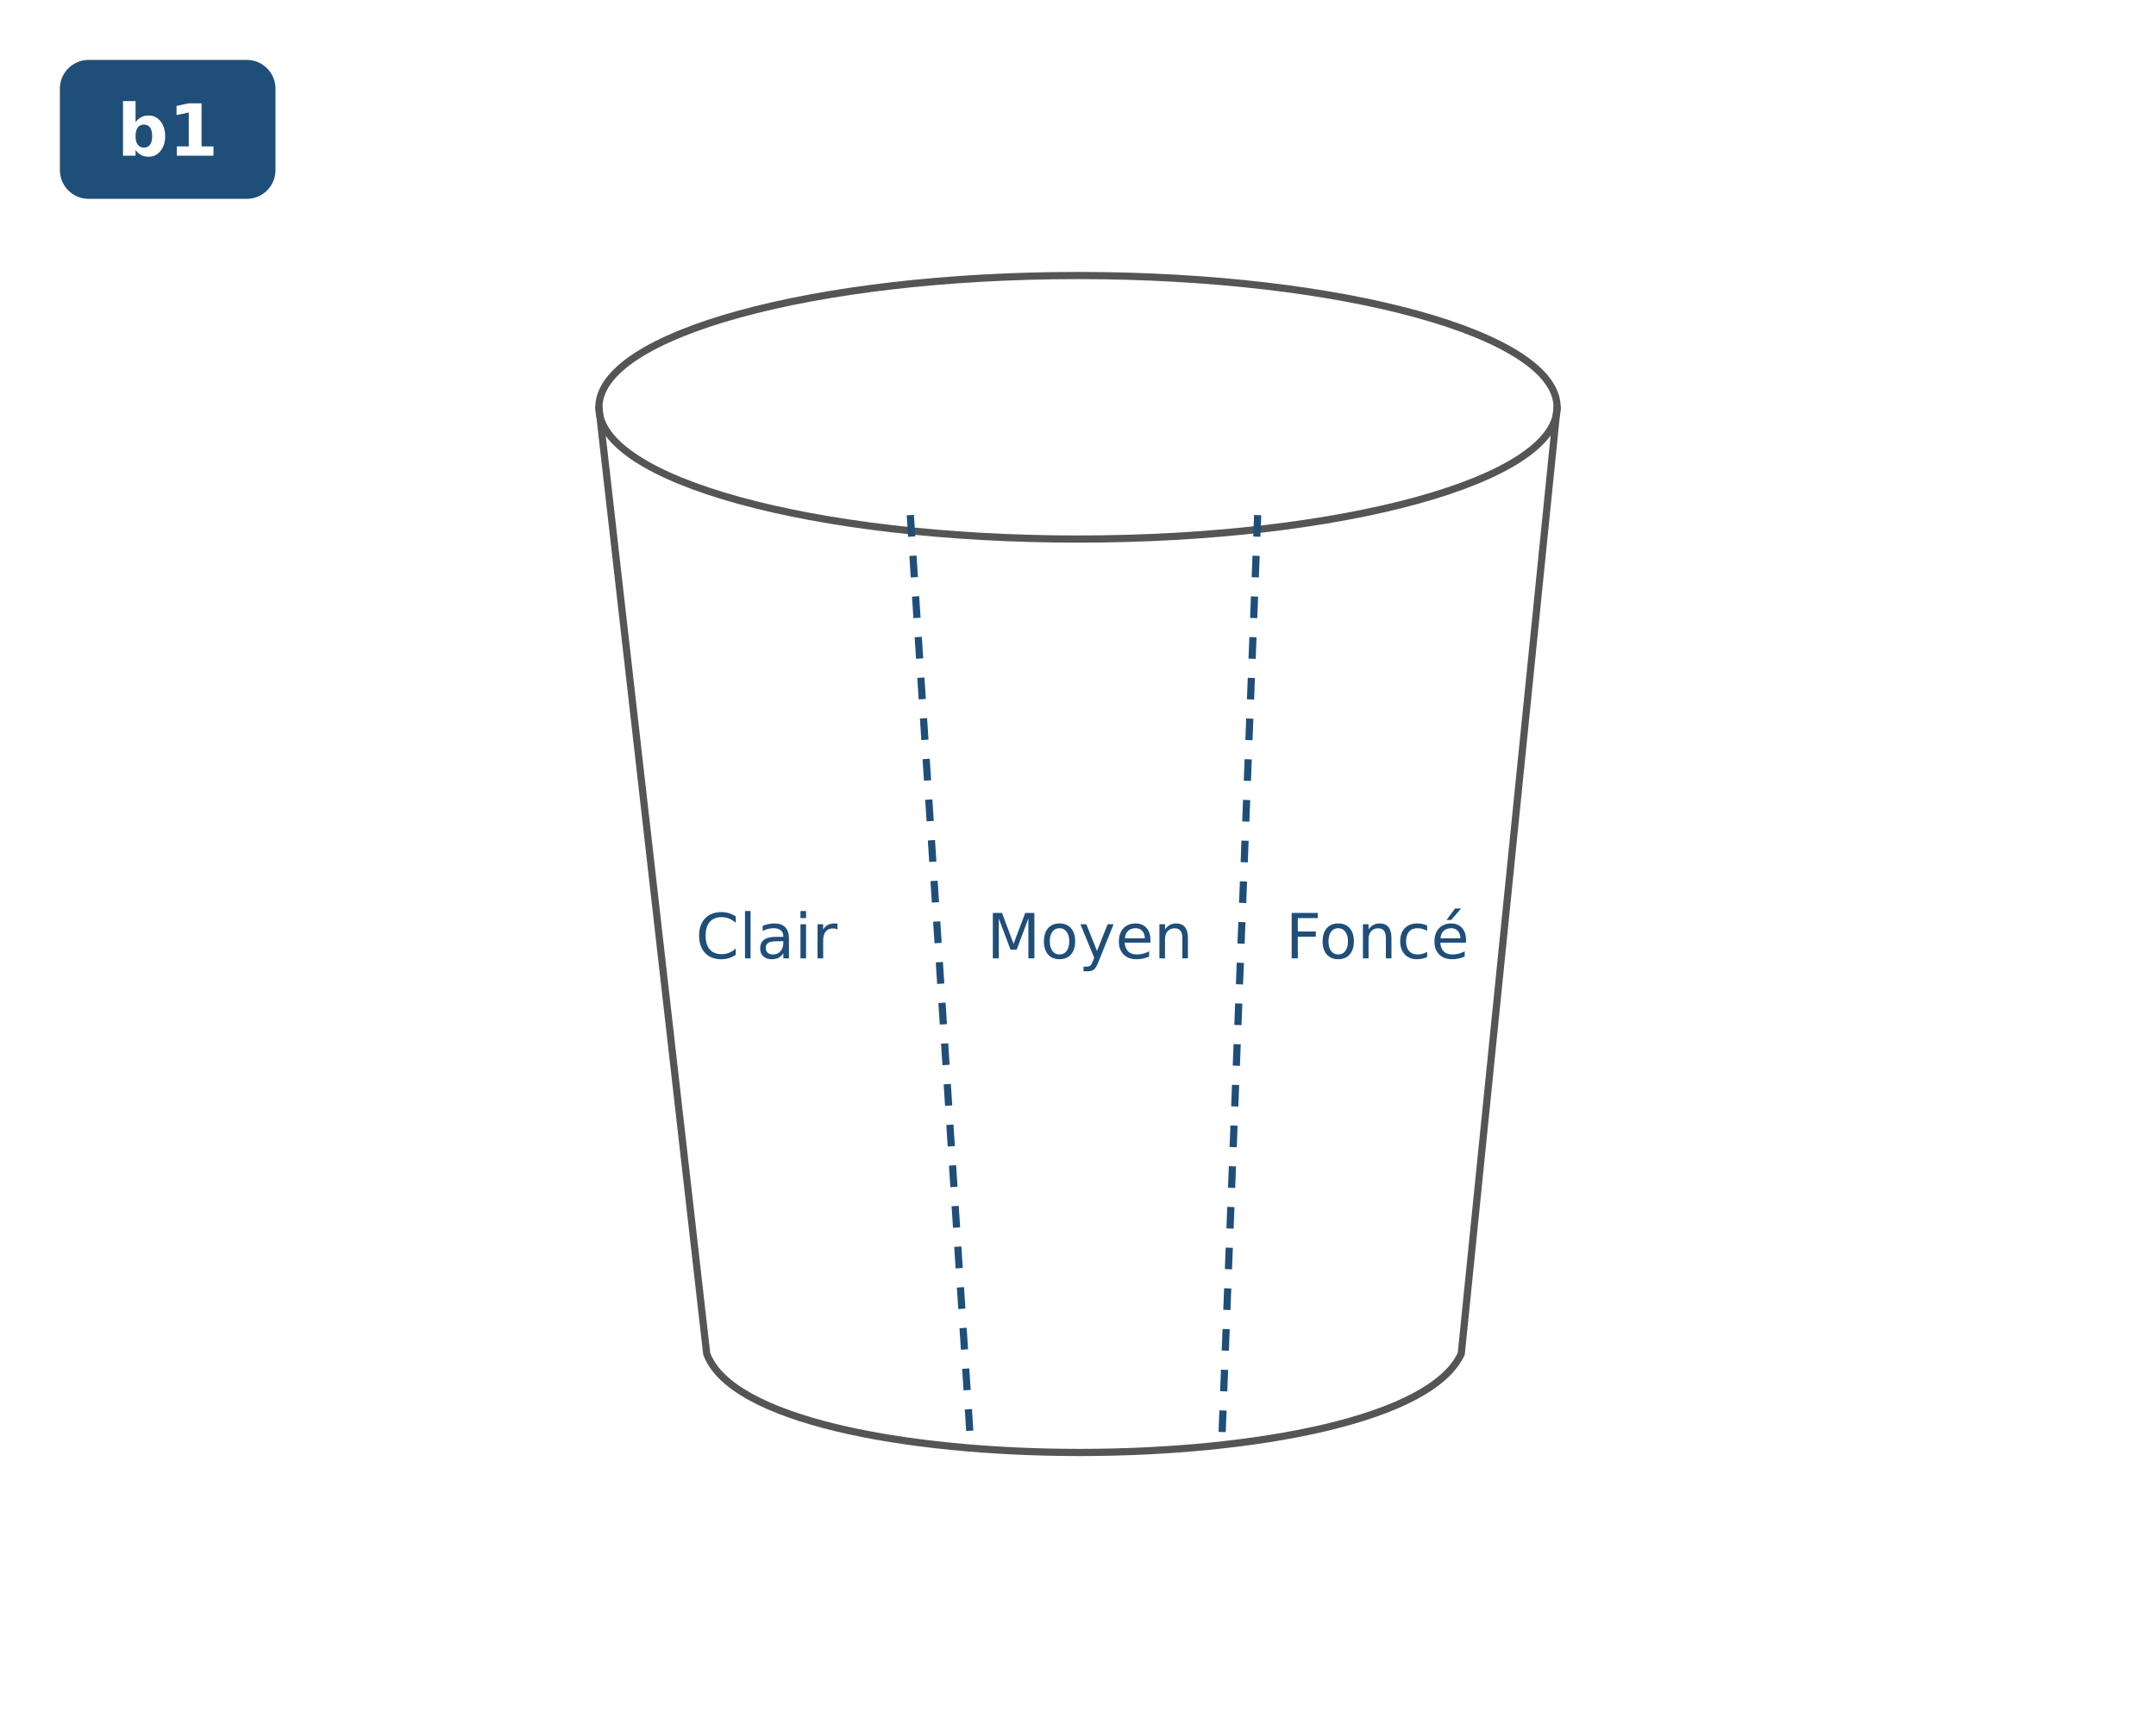
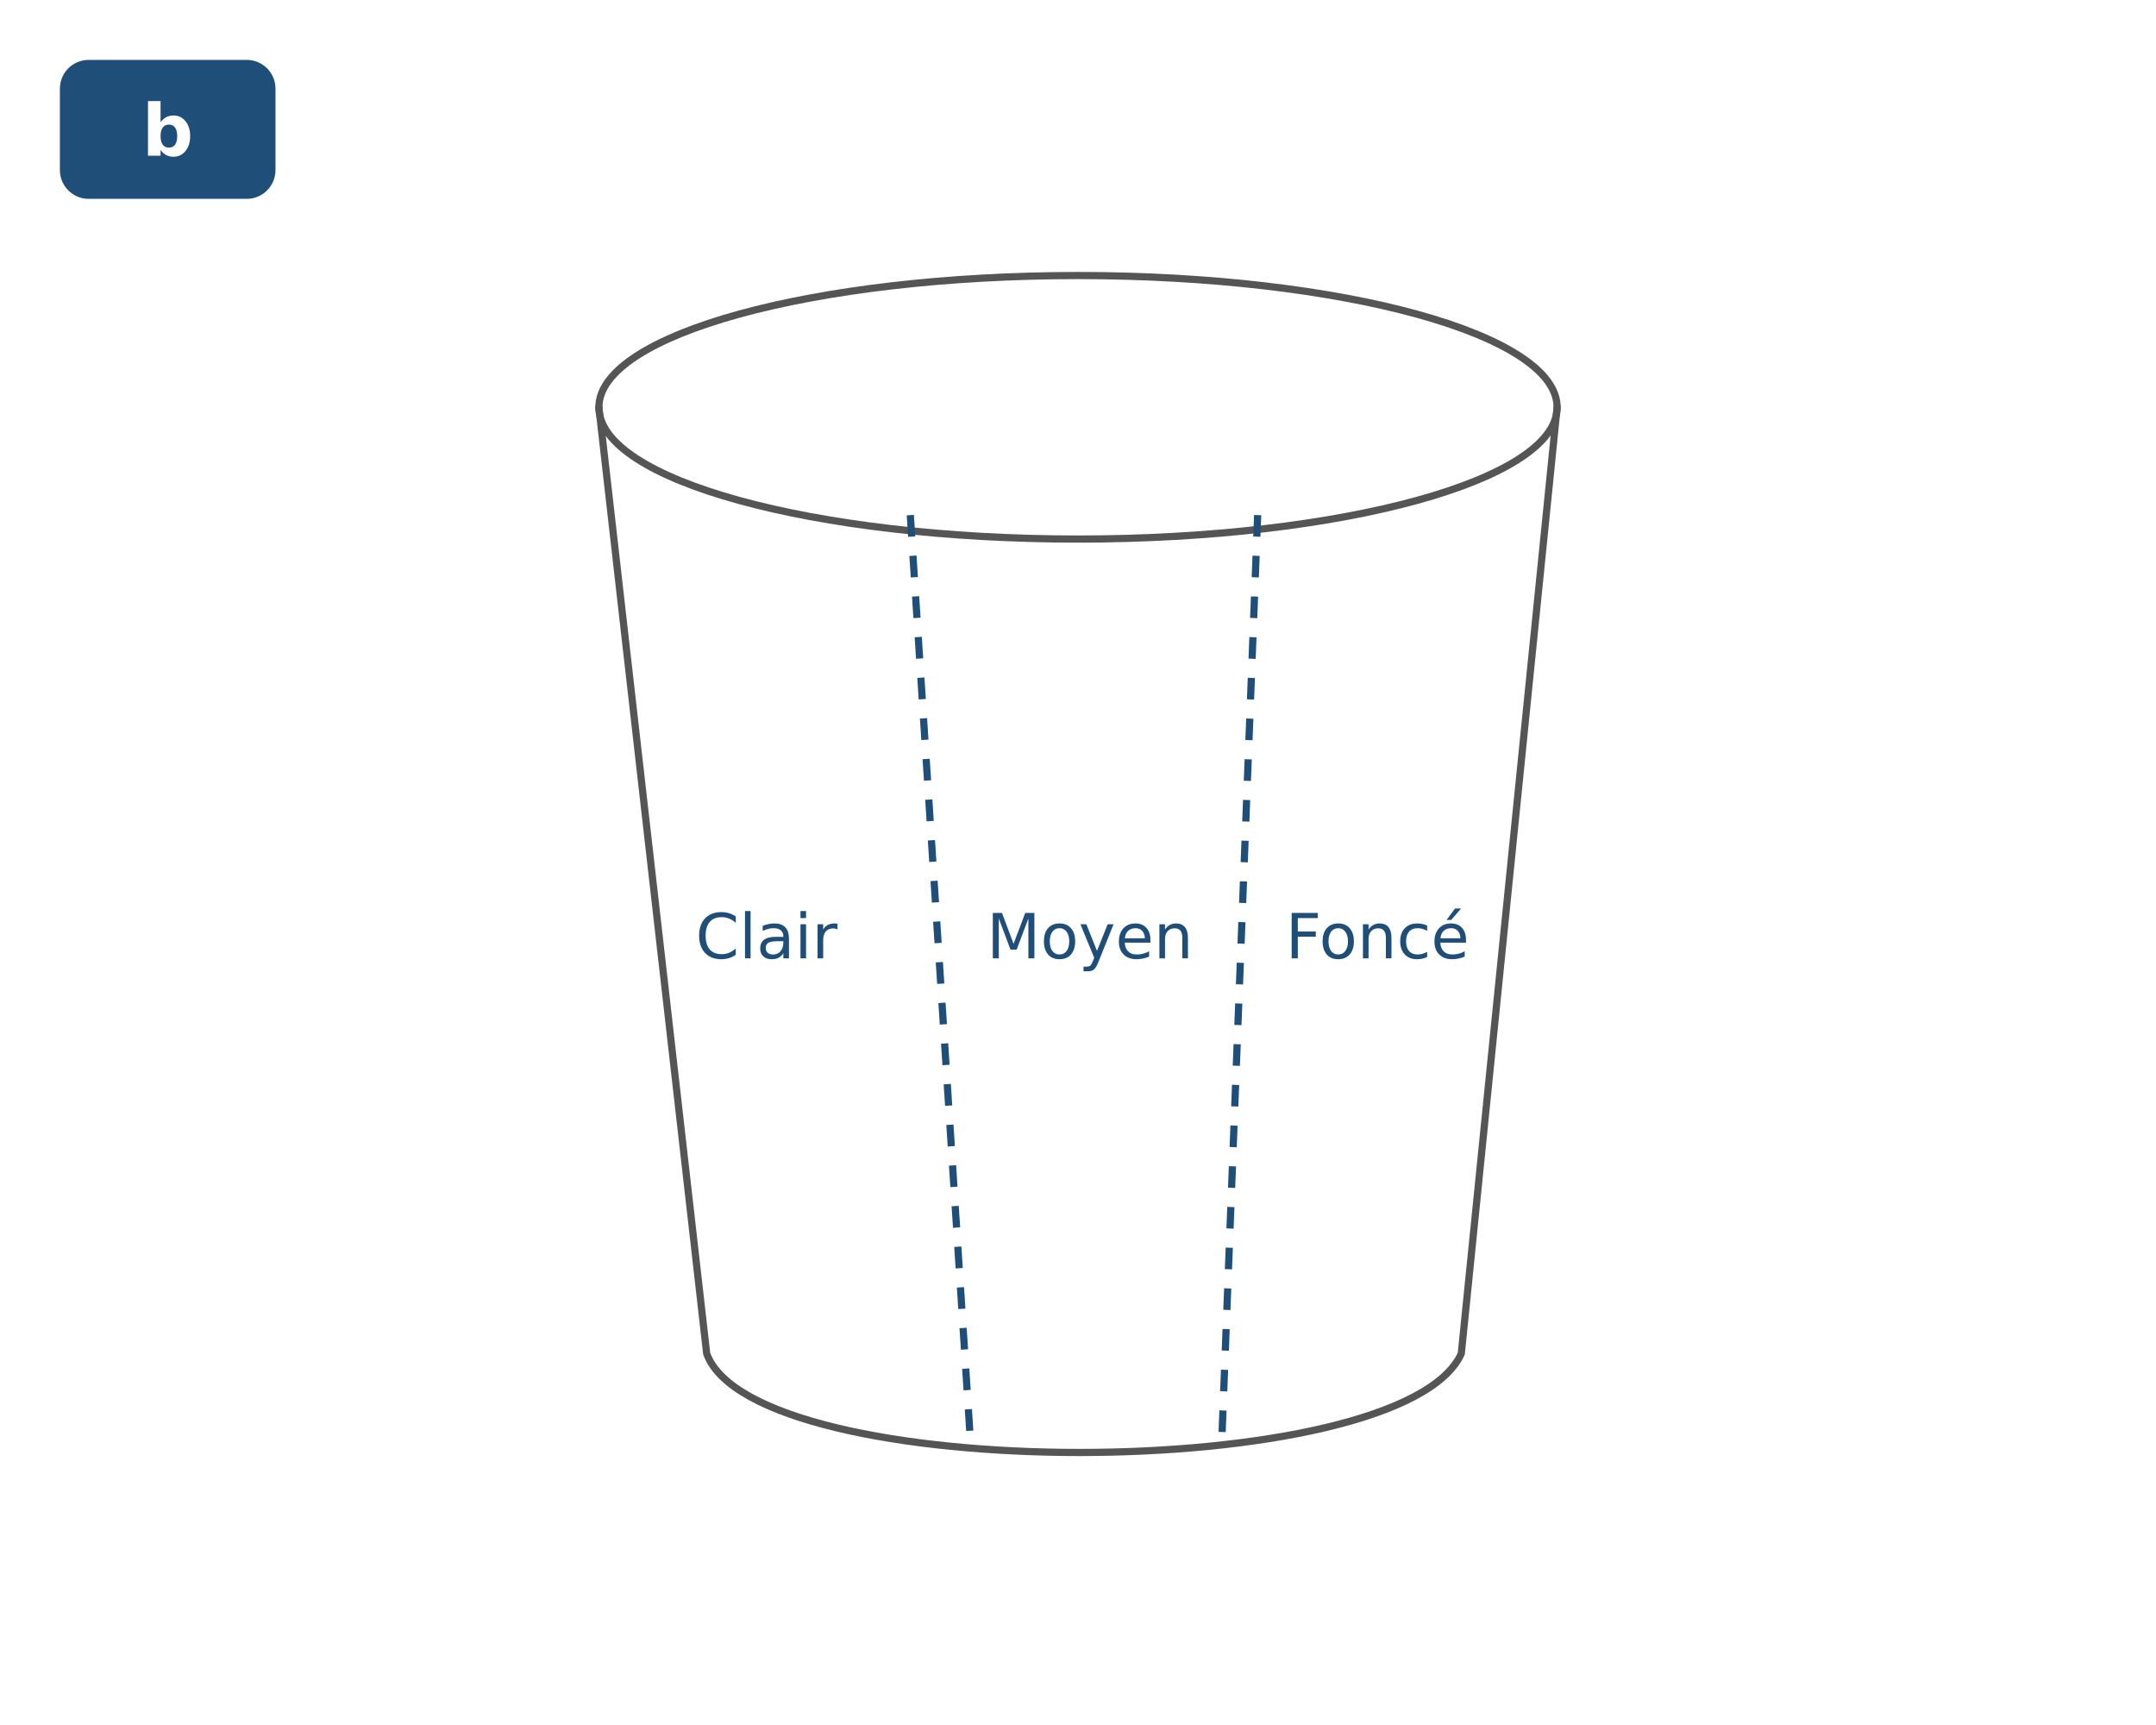
<svg xmlns="http://www.w3.org/2000/svg" width="900" height="720" viewBox="0 0 900 720">
  <defs>
    <linearGradient id="body-mid" x1="0" y1="0" x2="1" y2="0">
      <stop offset="0" stop-color="#F2F2F2" />
      <stop offset="0.45" stop-color="#D2D2D2" />
      <stop offset="1" stop-color="#9A9A9A" />
    </linearGradient>
    <linearGradient id="body-full" x1="0" y1="0" x2="1" y2="0">
      <stop offset="0" stop-color="#F4F4F4" />
      <stop offset="0.28" stop-color="#DDDDDD" />
      <stop offset="0.60" stop-color="#A6A6A6" />
      <stop offset="0.88" stop-color="#555555" />
      <stop offset="1" stop-color="#777777" />
    </linearGradient>
    <linearGradient id="inside" x1="0" y1="0" x2="1" y2="0">
      <stop offset="0" stop-color="#4A4A4A" />
      <stop offset="0.65" stop-color="#8A8A8A" />
      <stop offset="1" stop-color="#BBBBBB" />
    </linearGradient>
    <linearGradient id="cast" x1="0" y1="0" x2="1" y2="0">
      <stop offset="0" stop-color="#333333" stop-opacity="0.75" />
      <stop offset="1" stop-color="#777777" stop-opacity="0.08" />
    </linearGradient>
    <pattern id="hatch" width="14" height="14" patternUnits="userSpaceOnUse" patternTransform="rotate(24)">
      <line x1="0" y1="0" x2="0" y2="14" stroke="#333" stroke-width="1" opacity="0.10" />
    </pattern>
    <clipPath id="body-clip">
      <path d="M250,170 C250,225 650,225 650,170 L610,565 C585,620 315,620 295,565 Z" />
    </clipPath>
    <filter id="soft">
      <feGaussianBlur stdDeviation="7" />
    </filter>
  </defs>
  <rect width="100%" height="100%" fill="white" />
  <rect x="25" y="25" width="90" height="58" rx="12" fill="#1F4E79" />
-   <text x="70" y="65" font-family="DejaVu Sans, Arial, sans-serif" font-size="30" fill="white" text-anchor="middle" font-weight="bold">b1</text>
+   <text x="70" y="65" font-family="DejaVu Sans, Arial, sans-serif" font-size="30" fill="white" text-anchor="middle" font-weight="bold">b</text>
  <g fill="none" stroke="#555" stroke-width="3" stroke-linecap="round" stroke-linejoin="round">
    <ellipse cx="450" cy="170" rx="200" ry="55" />
    <path d="M250,170 L295,565 C315,620 585,620 610,565 L650,170" />
  </g>
  <g stroke="#1F4E79" stroke-width="3" stroke-dasharray="9 8" fill="none">
    <path d="M380,215 L405,600" />
    <path d="M525,215 L510,602" />
  </g>
  <text x="320" y="400" font-family="DejaVu Sans, Arial, sans-serif" font-size="26" fill="#1F4E79" text-anchor="middle" font-weight="normal">Clair</text>
  <text x="455" y="400" font-family="DejaVu Sans, Arial, sans-serif" font-size="26" fill="#1F4E79" text-anchor="middle" font-weight="normal">Moyen</text>
  <text x="575" y="400" font-family="DejaVu Sans, Arial, sans-serif" font-size="26" fill="#1F4E79" text-anchor="middle" font-weight="normal">Foncé</text>
</svg>
